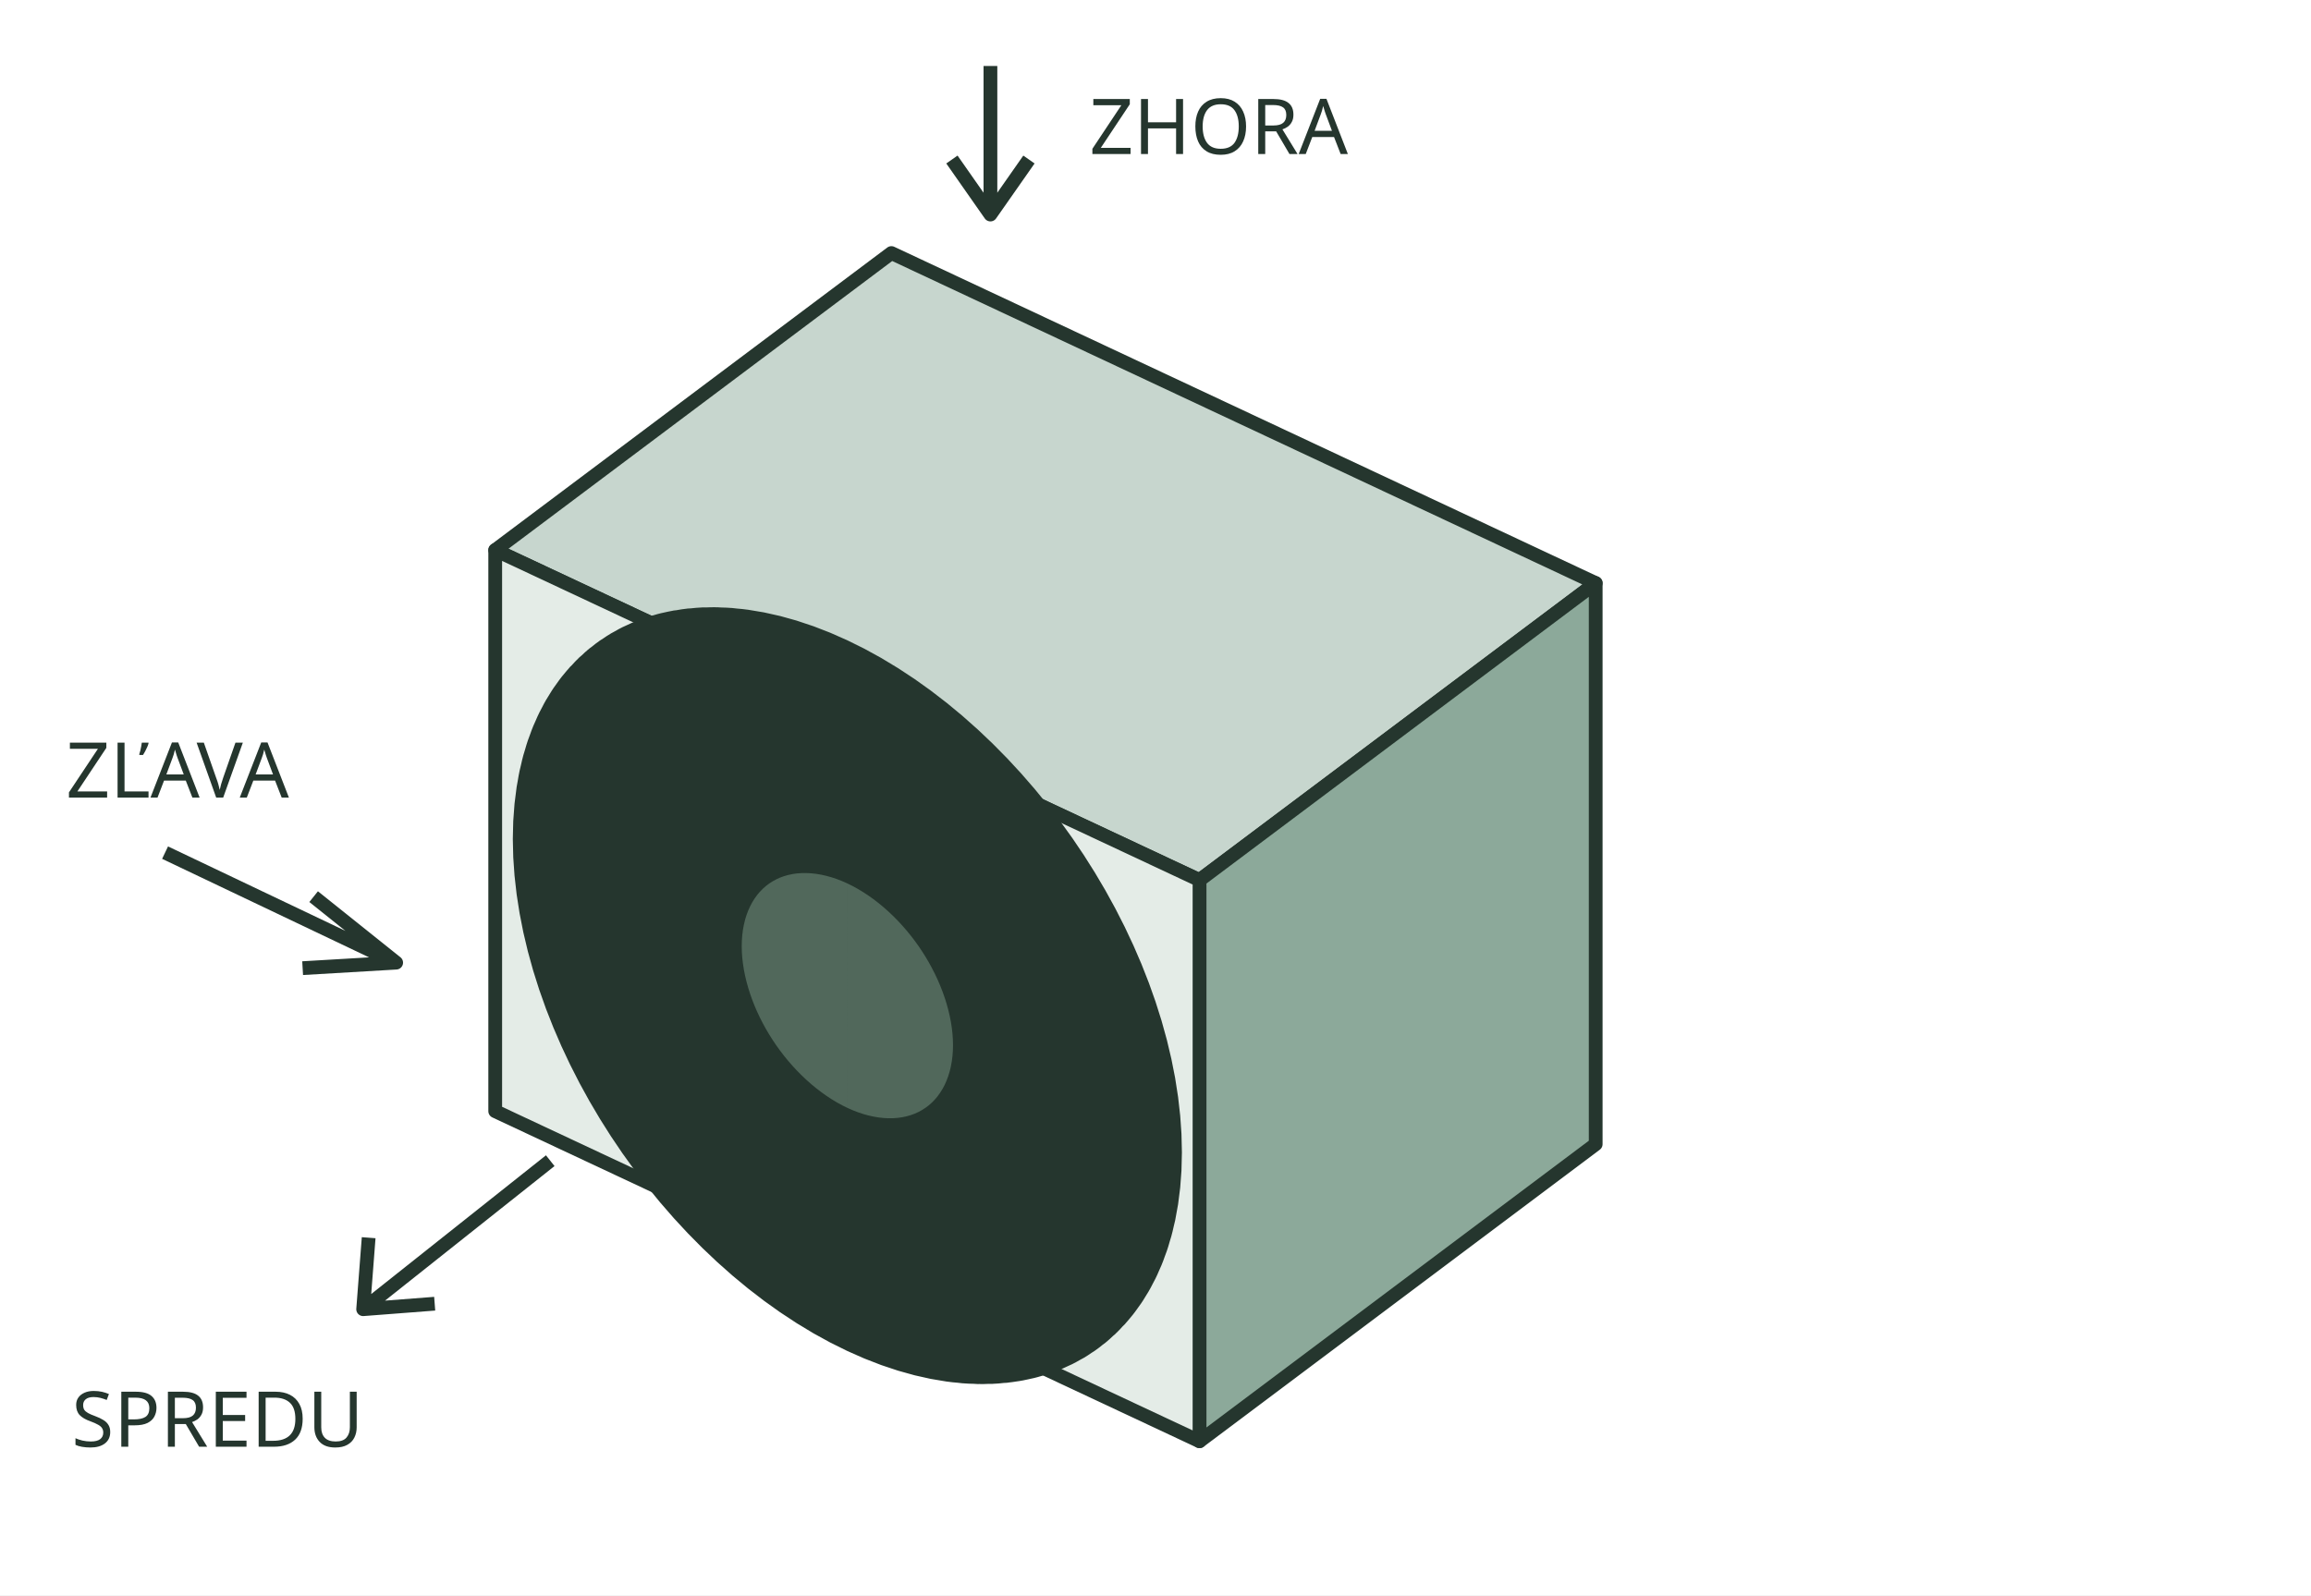
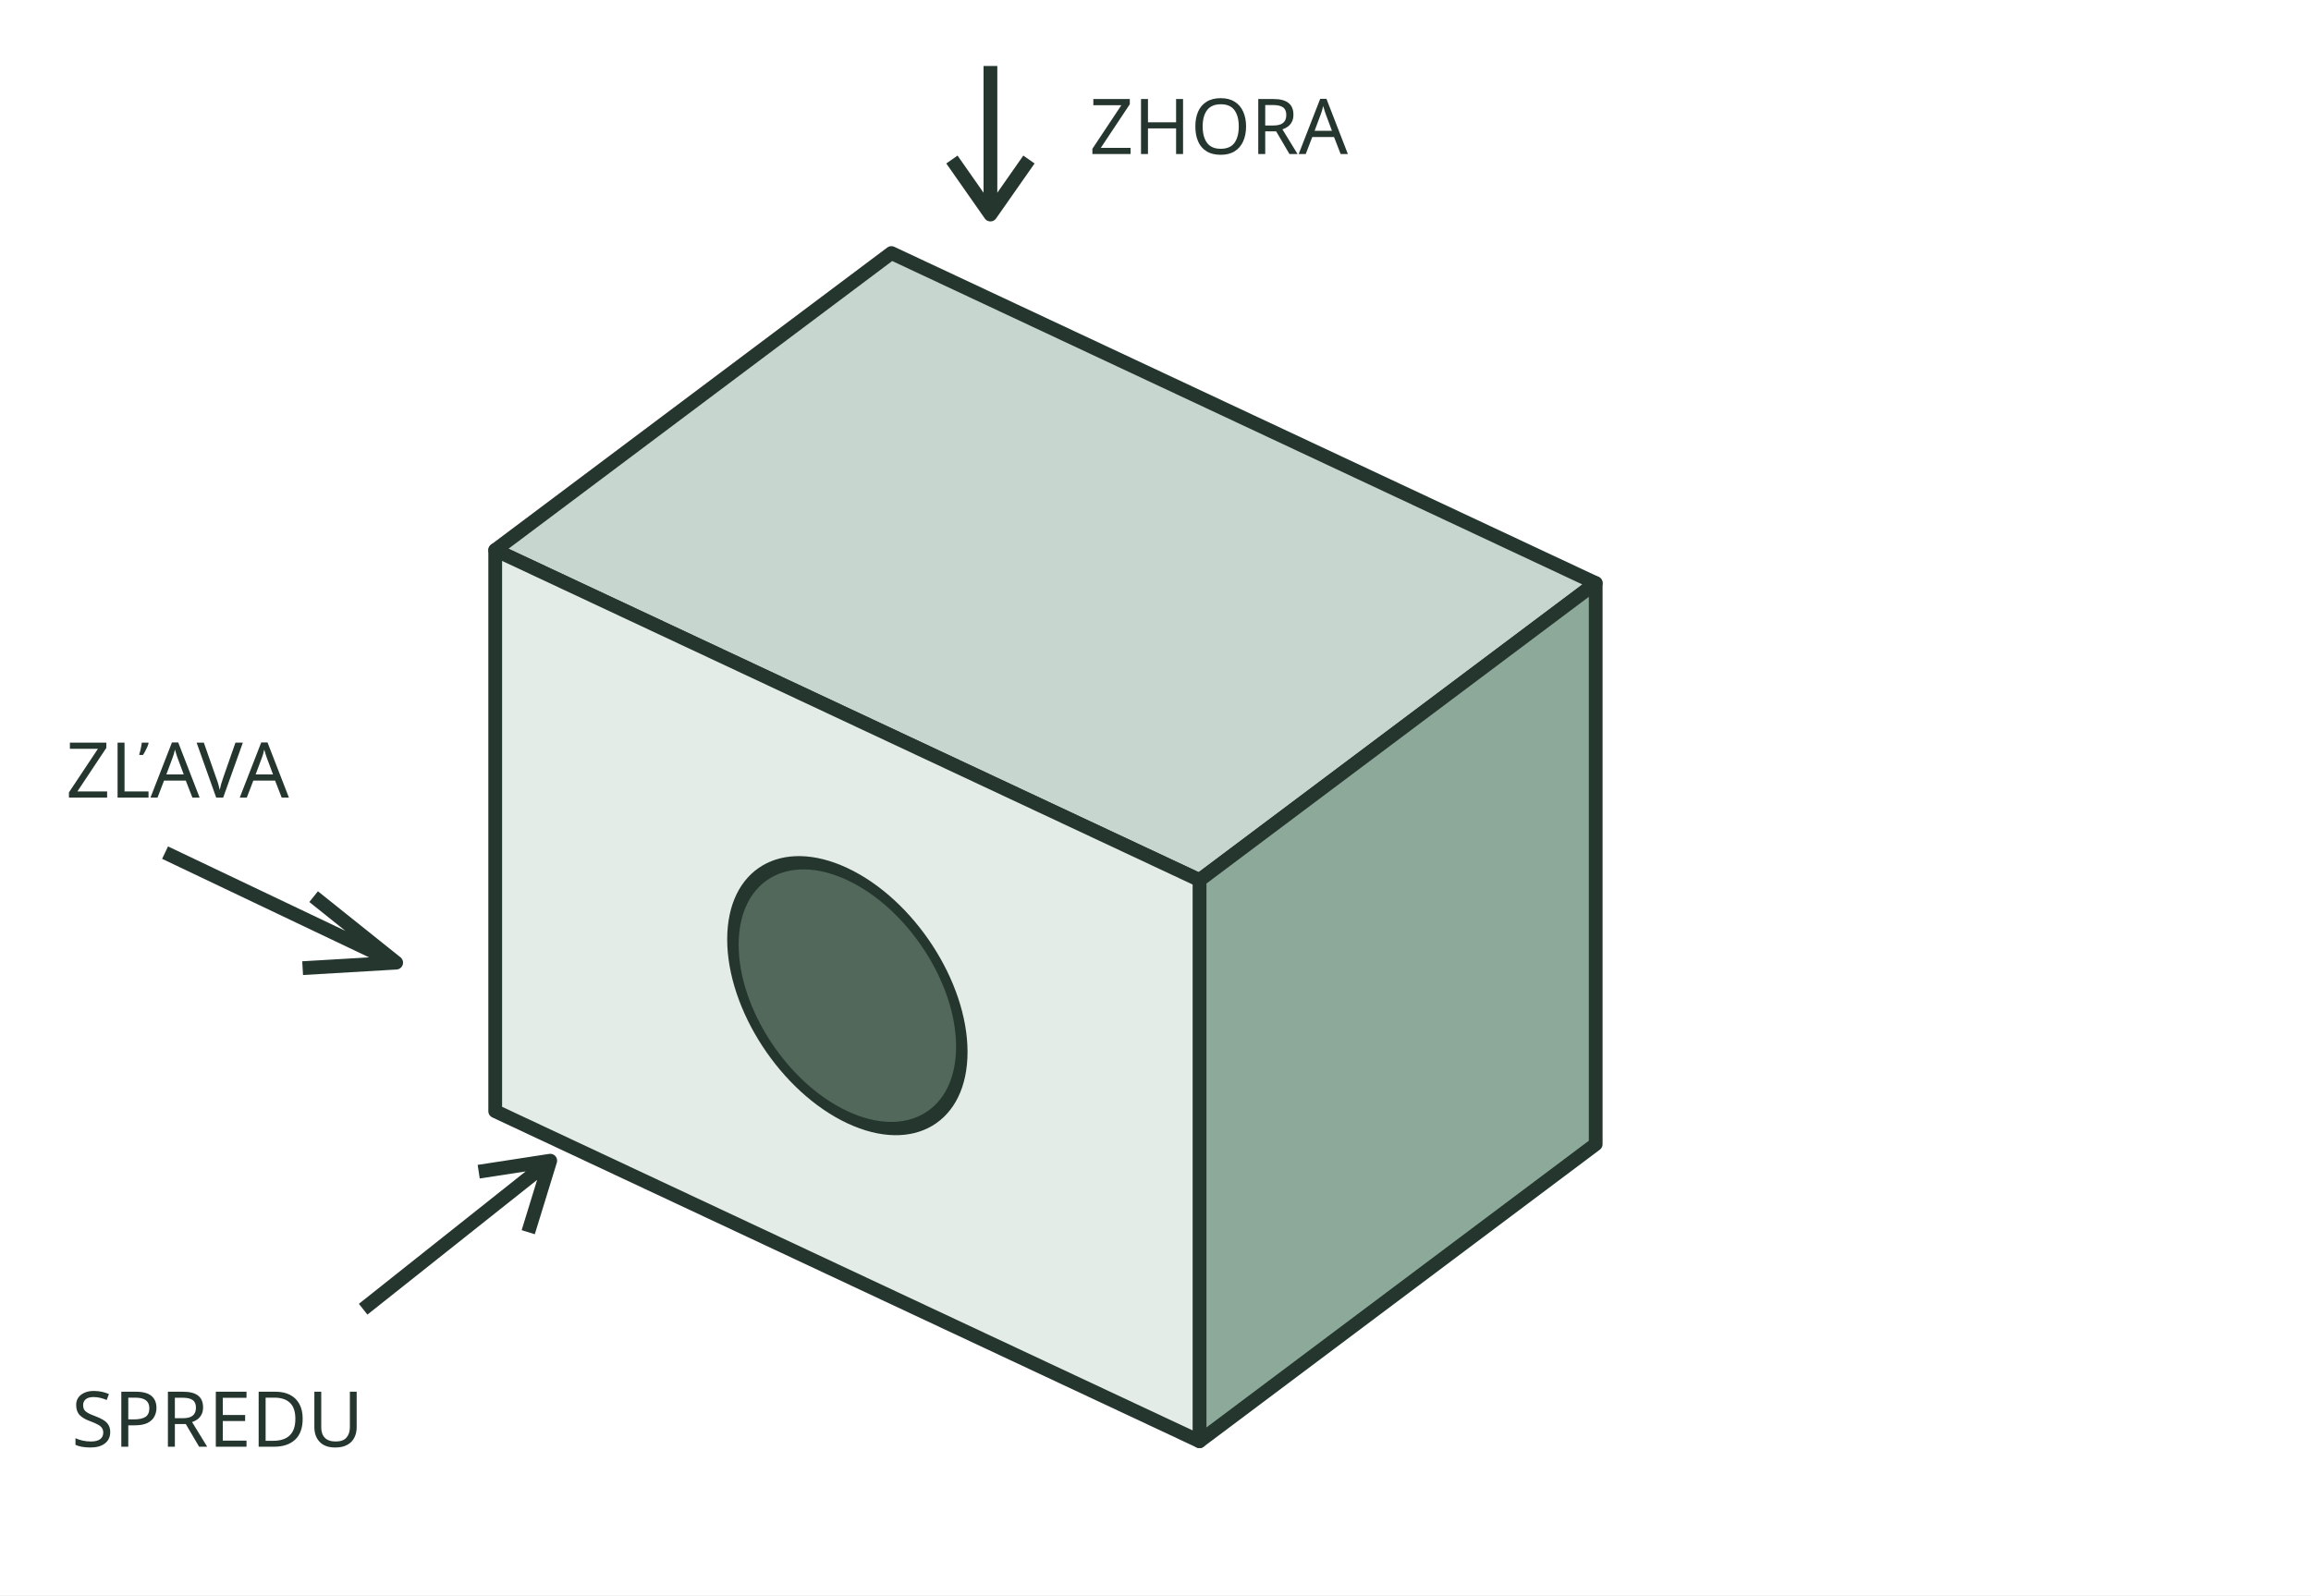
<svg xmlns="http://www.w3.org/2000/svg" viewBox="0 0 420 290">
  <rect width="100%" height="100%" fill="#fff" />
  <g stroke="#25362e" stroke-width="2.5" fill="none" stroke-linejoin="round">
    <path d="M90 100 162 46 290 106 218 160Z" fill="#c7d6ce" />
    <path d="M218 160 290 106 290 208 218 262Z" fill="#8ca99a" />
    <path d="M90 100 218 160 218 262 90 202Z" fill="#e4ece7" />
-     <circle cx="2" cy="1.5" r=".65" transform="matrix(32 15 0 -34 90 202)" fill="#51685b" />
-     <path d="M66 238 100 211M67 225 66 238 79 237M30 155 72 175M57 163 72 175 55 176M180 12 180 39M173 29 180 39 187 29" />
+     <circle cx="2" cy="1.5" r=".65" transform="matrix(32 15 0 -34 90 202)" fill="#51685b" stroke-width=".065" />
+     <path d="M66 238 100 211M87 213 100 211 96 224M30 155 72 175M57 163 72 175 55 176M180 12 180 39M173 29 180 39 187 29" />
    <g stroke="none" fill="#25362e" font-family="sans-serif" font-size="14">
      <text x="13" y="263">SPREDU</text>
      <text x="12" y="145">ZĽAVA</text>
      <text x="198" y="28">ZHORA</text>
    </g>
  </g>
</svg>
